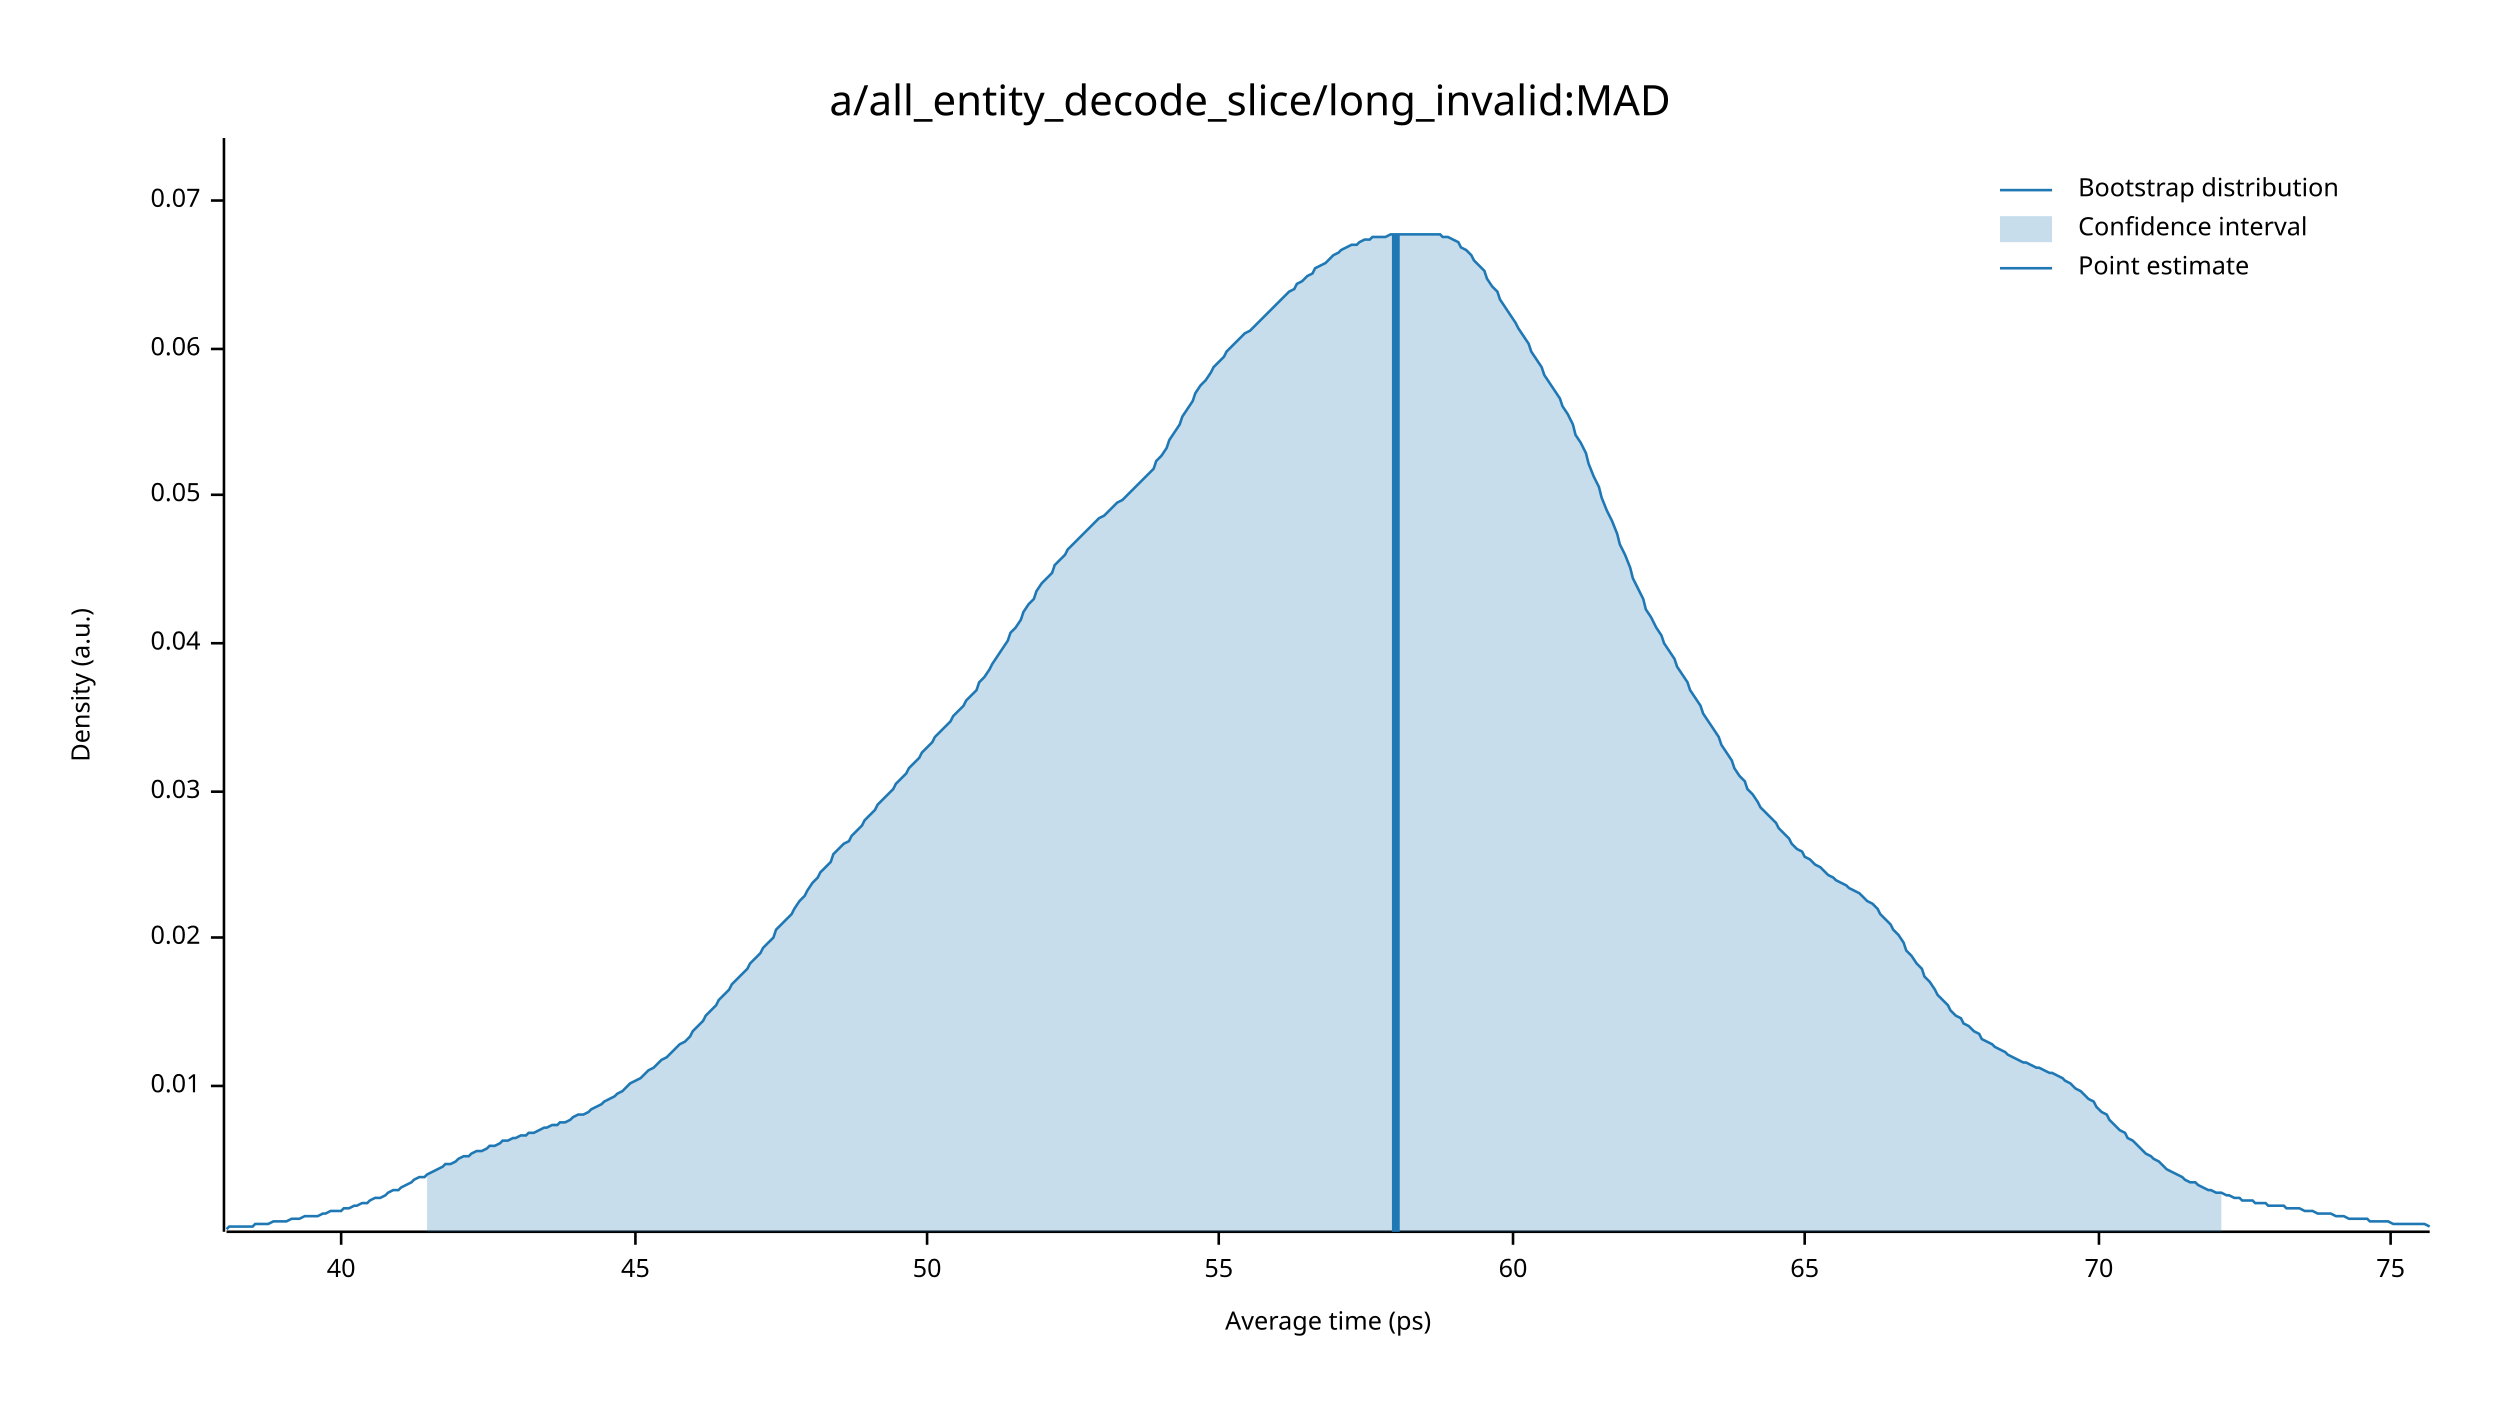
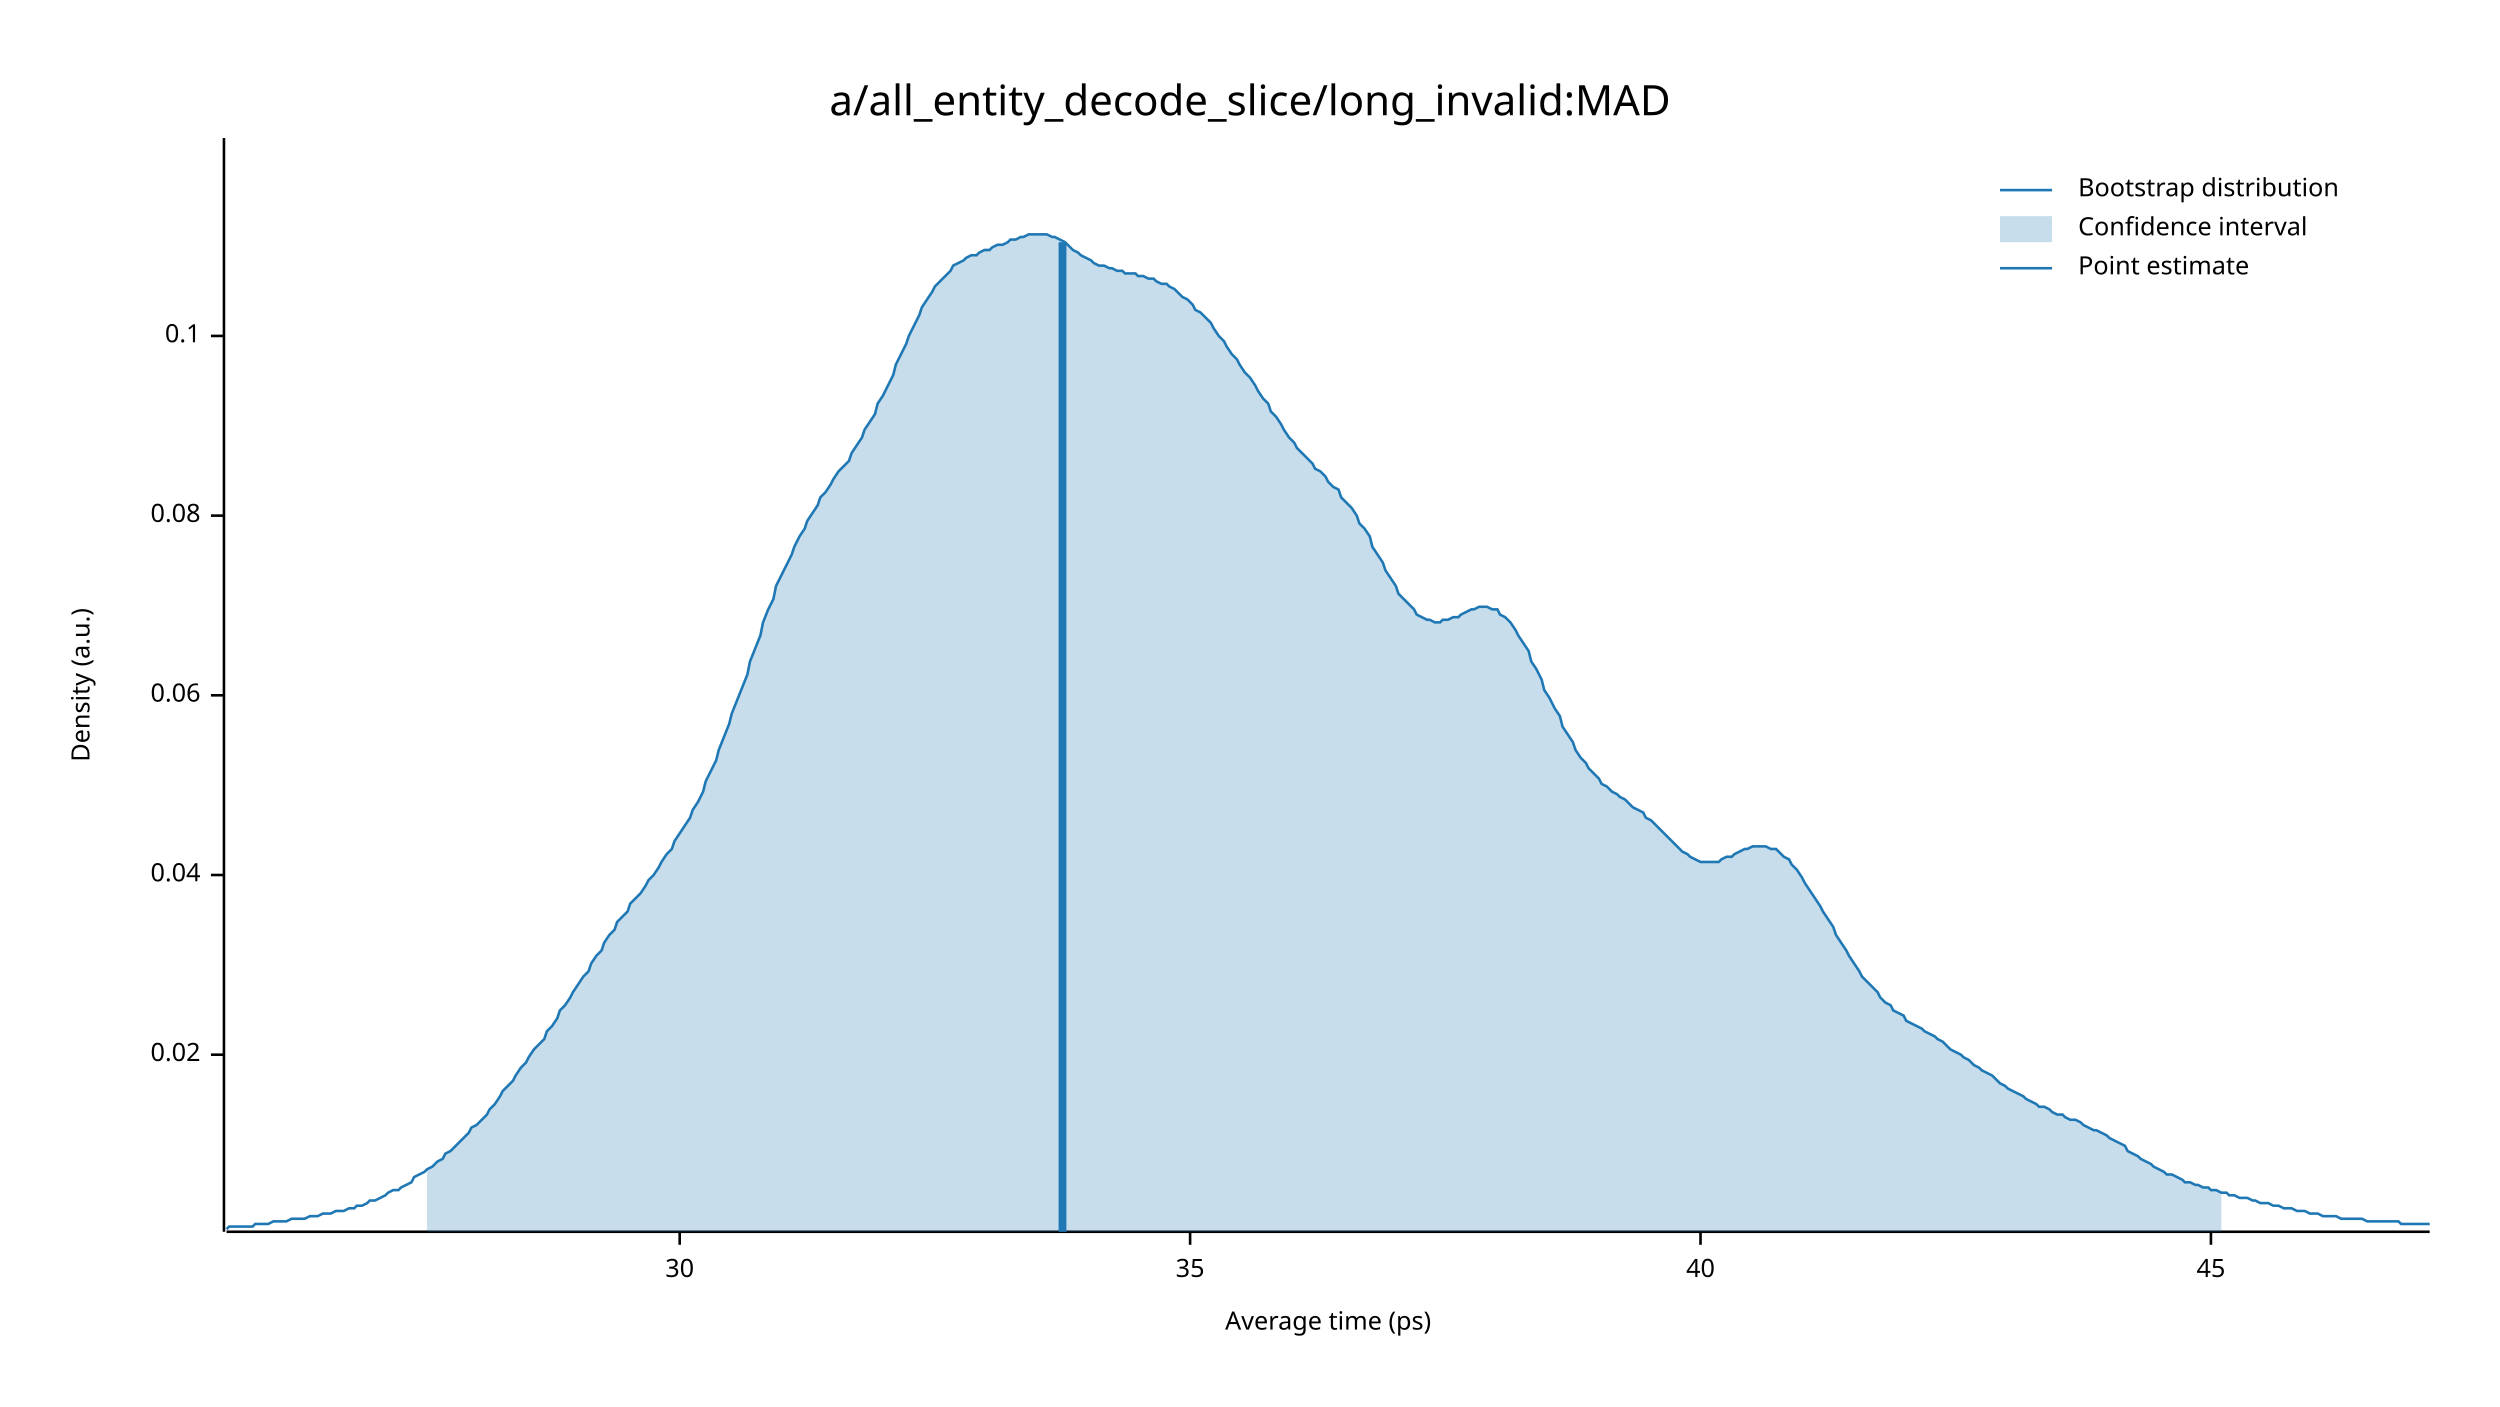
<svg xmlns="http://www.w3.org/2000/svg" width="960" height="540" viewBox="0 0 960 540">
  <text x="480" y="32" dy="0.76em" text-anchor="middle" font-family="sans-serif" font-size="16.129" opacity="1" fill="#000000">
a/all_entity_decode_slice/long_invalid:MAD
</text>
  <text x="27" y="263" dy="0.76em" text-anchor="middle" font-family="sans-serif" font-size="9.677" opacity="1" fill="#000000" transform="rotate(270, 27, 263)">
Density (a.u.)
</text>
  <text x="510" y="513" dy="-0.5ex" text-anchor="middle" font-family="sans-serif" font-size="9.677" opacity="1" fill="#000000">
Average time (ps)
</text>
  <polyline fill="none" opacity="1" stroke="#000000" stroke-width="1" points="86,53 86,473 " />
-   <text x="77" y="417" dy="0.5ex" text-anchor="end" font-family="sans-serif" font-size="9.677" opacity="1" fill="#000000">
- 0.01
- </text>
-   <polyline fill="none" opacity="1" stroke="#000000" stroke-width="1" points="81,417 86,417 " />
-   <text x="77" y="360" dy="0.5ex" text-anchor="end" font-family="sans-serif" font-size="9.677" opacity="1" fill="#000000">
+   <text x="77" y="405" dy="0.5ex" text-anchor="end" font-family="sans-serif" font-size="9.677" opacity="1" fill="#000000">
0.02
</text>
-   <polyline fill="none" opacity="1" stroke="#000000" stroke-width="1" points="81,360 86,360 " />
-   <text x="77" y="304" dy="0.5ex" text-anchor="end" font-family="sans-serif" font-size="9.677" opacity="1" fill="#000000">
- 0.03
- </text>
-   <polyline fill="none" opacity="1" stroke="#000000" stroke-width="1" points="81,304 86,304 " />
-   <text x="77" y="247" dy="0.5ex" text-anchor="end" font-family="sans-serif" font-size="9.677" opacity="1" fill="#000000">
+   <polyline fill="none" opacity="1" stroke="#000000" stroke-width="1" points="81,405 86,405 " />
+   <text x="77" y="336" dy="0.5ex" text-anchor="end" font-family="sans-serif" font-size="9.677" opacity="1" fill="#000000">
0.04
</text>
-   <polyline fill="none" opacity="1" stroke="#000000" stroke-width="1" points="81,247 86,247 " />
-   <text x="77" y="190" dy="0.5ex" text-anchor="end" font-family="sans-serif" font-size="9.677" opacity="1" fill="#000000">
- 0.05
- </text>
-   <polyline fill="none" opacity="1" stroke="#000000" stroke-width="1" points="81,190 86,190 " />
-   <text x="77" y="134" dy="0.5ex" text-anchor="end" font-family="sans-serif" font-size="9.677" opacity="1" fill="#000000">
+   <polyline fill="none" opacity="1" stroke="#000000" stroke-width="1" points="81,336 86,336 " />
+   <text x="77" y="267" dy="0.5ex" text-anchor="end" font-family="sans-serif" font-size="9.677" opacity="1" fill="#000000">
0.06
</text>
-   <polyline fill="none" opacity="1" stroke="#000000" stroke-width="1" points="81,134 86,134 " />
-   <text x="77" y="77" dy="0.5ex" text-anchor="end" font-family="sans-serif" font-size="9.677" opacity="1" fill="#000000">
- 0.07
+   <polyline fill="none" opacity="1" stroke="#000000" stroke-width="1" points="81,267 86,267 " />
+   <text x="77" y="198" dy="0.5ex" text-anchor="end" font-family="sans-serif" font-size="9.677" opacity="1" fill="#000000">
+ 0.08
</text>
-   <polyline fill="none" opacity="1" stroke="#000000" stroke-width="1" points="81,77 86,77 " />
+   <polyline fill="none" opacity="1" stroke="#000000" stroke-width="1" points="81,198 86,198 " />
+   <text x="77" y="129" dy="0.5ex" text-anchor="end" font-family="sans-serif" font-size="9.677" opacity="1" fill="#000000">
+ 0.1
+ </text>
+   <polyline fill="none" opacity="1" stroke="#000000" stroke-width="1" points="81,129 86,129 " />
  <polyline fill="none" opacity="1" stroke="#000000" stroke-width="1" points="87,473 933,473 " />
-   <text x="131" y="483" dy="0.76em" text-anchor="middle" font-family="sans-serif" font-size="9.677" opacity="1" fill="#000000">
+   <text x="261" y="483" dy="0.76em" text-anchor="middle" font-family="sans-serif" font-size="9.677" opacity="1" fill="#000000">
+ 30
+ </text>
+   <polyline fill="none" opacity="1" stroke="#000000" stroke-width="1" points="261,473 261,478 " />
+   <text x="457" y="483" dy="0.76em" text-anchor="middle" font-family="sans-serif" font-size="9.677" opacity="1" fill="#000000">
+ 35
+ </text>
+   <polyline fill="none" opacity="1" stroke="#000000" stroke-width="1" points="457,473 457,478 " />
+   <text x="653" y="483" dy="0.76em" text-anchor="middle" font-family="sans-serif" font-size="9.677" opacity="1" fill="#000000">
40
</text>
-   <polyline fill="none" opacity="1" stroke="#000000" stroke-width="1" points="131,473 131,478 " />
-   <text x="244" y="483" dy="0.76em" text-anchor="middle" font-family="sans-serif" font-size="9.677" opacity="1" fill="#000000">
+   <polyline fill="none" opacity="1" stroke="#000000" stroke-width="1" points="653,473 653,478 " />
+   <text x="849" y="483" dy="0.76em" text-anchor="middle" font-family="sans-serif" font-size="9.677" opacity="1" fill="#000000">
45
</text>
-   <polyline fill="none" opacity="1" stroke="#000000" stroke-width="1" points="244,473 244,478 " />
-   <text x="356" y="483" dy="0.76em" text-anchor="middle" font-family="sans-serif" font-size="9.677" opacity="1" fill="#000000">
- 50
- </text>
-   <polyline fill="none" opacity="1" stroke="#000000" stroke-width="1" points="356,473 356,478 " />
-   <text x="468" y="483" dy="0.76em" text-anchor="middle" font-family="sans-serif" font-size="9.677" opacity="1" fill="#000000">
- 55
- </text>
-   <polyline fill="none" opacity="1" stroke="#000000" stroke-width="1" points="468,473 468,478 " />
-   <text x="581" y="483" dy="0.76em" text-anchor="middle" font-family="sans-serif" font-size="9.677" opacity="1" fill="#000000">
- 60
- </text>
-   <polyline fill="none" opacity="1" stroke="#000000" stroke-width="1" points="581,473 581,478 " />
-   <text x="693" y="483" dy="0.76em" text-anchor="middle" font-family="sans-serif" font-size="9.677" opacity="1" fill="#000000">
- 65
- </text>
-   <polyline fill="none" opacity="1" stroke="#000000" stroke-width="1" points="693,473 693,478 " />
-   <text x="806" y="483" dy="0.76em" text-anchor="middle" font-family="sans-serif" font-size="9.677" opacity="1" fill="#000000">
- 70
- </text>
-   <polyline fill="none" opacity="1" stroke="#000000" stroke-width="1" points="806,473 806,478 " />
-   <text x="918" y="483" dy="0.76em" text-anchor="middle" font-family="sans-serif" font-size="9.677" opacity="1" fill="#000000">
- 75
- </text>
-   <polyline fill="none" opacity="1" stroke="#000000" stroke-width="1" points="918,473 918,478 " />
-   <polyline fill="none" opacity="1" stroke="#1F78B4" stroke-width="1" points="87,472 88,471 90,471 92,471 93,471 95,471 97,471 98,470 100,470 102,470 103,470 105,469 107,469 109,469 110,469 112,468 114,468 115,468 117,467 119,467 120,467 122,467 124,466 125,466 127,465 129,465 131,465 132,464 134,464 136,463 137,463 139,462 141,462 142,461 144,460 146,460 148,459 149,458 151,457 153,457 154,456 156,455 158,454 159,453 161,452 163,452 164,451 166,450 168,449 170,448 171,447 173,447 175,446 176,445 178,444 180,444 181,443 183,442 185,442 187,441 188,440 190,440 192,439 193,438 195,438 197,437 198,437 200,436 202,436 203,435 205,435 207,434 209,433 210,433 212,432 214,432 215,431 217,431 219,430 220,429 222,428 224,428 226,427 227,426 229,425 231,424 232,423 234,422 236,421 237,420 239,419 241,417 242,416 244,415 246,414 248,412 249,411 251,410 253,408 254,407 256,406 258,404 259,403 261,401 263,400 265,398 266,396 268,394 270,392 271,390 273,388 275,386 276,384 278,382 280,380 281,378 283,376 285,374 287,372 288,370 290,368 292,366 293,364 295,362 297,360 298,357 300,355 302,353 304,351 305,349 307,346 309,344 310,342 312,339 314,337 315,335 317,333 319,331 320,328 322,326 324,324 326,323 327,321 329,319 331,317 332,315 334,313 336,311 337,309 339,307 341,305 343,303 344,301 346,299 348,297 349,295 351,293 353,291 354,289 356,287 358,285 359,283 361,281 363,279 365,277 366,275 368,273 370,271 371,269 373,267 375,265 376,262 378,260 380,257 381,255 383,252 385,249 387,246 388,243 390,241 392,238 393,235 395,232 397,230 398,227 400,224 402,222 404,220 405,217 407,215 409,213 410,211 412,209 414,207 415,206 417,204 419,202 420,201 422,199 424,198 426,196 427,195 429,193 431,192 432,191 434,189 436,187 437,186 439,184 441,182 443,180 444,177 446,175 448,172 449,169 451,166 453,163 454,160 456,157 458,154 459,151 461,148 463,146 465,143 466,141 468,139 470,137 471,135 473,133 475,131 476,130 478,128 480,127 482,125 483,124 485,122 487,120 488,119 490,117 492,115 493,114 495,112 497,111 498,109 500,108 502,106 504,105 505,103 507,102 509,101 510,100 512,98 514,97 515,96 517,95 519,94 521,94 522,93 524,92 526,92 527,91 529,91 531,91 532,91 534,90 536,90 537,90 539,90 541,90 543,90 544,90 546,90 548,90 549,90 551,90 553,90 554,91 556,91 558,92 560,93 561,95 563,96 565,98 566,100 568,102 570,104 571,107 573,110 575,112 576,115 578,118 580,121 582,124 583,126 585,129 587,132 588,135 590,138 592,141 593,144 595,147 597,150 599,153 600,156 602,159 604,163 605,167 607,170 609,174 610,178 612,183 614,187 615,191 617,196 619,200 621,205 622,209 624,213 626,218 627,222 629,226 631,230 632,234 634,237 636,241 638,244 639,247 641,250 643,253 644,256 646,259 648,262 649,265 651,268 653,271 654,274 656,277 658,280 660,283 661,286 663,289 665,292 666,295 668,298 670,300 671,303 673,305 675,308 676,310 678,312 680,314 682,316 683,318 685,320 687,322 688,324 690,326 692,327 693,329 695,330 697,332 699,333 700,334 702,336 704,337 705,338 707,339 709,340 710,341 712,342 714,343 715,344 717,346 719,347 721,349 722,351 724,353 726,355 727,357 729,359 731,362 732,365 734,367 736,370 738,372 739,375 741,377 743,380 744,382 746,384 748,386 749,388 751,390 753,391 754,393 756,394 758,396 760,397 761,399 763,400 765,401 766,402 768,403 770,404 771,405 773,406 775,407 777,408 778,408 780,409 782,410 783,410 785,411 787,412 788,412 790,413 792,414 793,415 795,416 797,418 799,419 800,420 802,422 804,423 805,425 807,427 809,428 810,430 812,432 814,434 816,435 817,437 819,438 821,440 822,441 824,443 826,444 827,445 829,446 831,448 832,449 834,450 836,451 838,452 839,453 841,454 843,454 844,455 846,456 848,457 849,457 851,458 853,458 855,459 856,459 858,460 860,460 861,461 863,461 865,461 866,462 868,462 870,462 871,463 873,463 875,463 877,463 878,464 880,464 882,464 883,464 885,465 887,465 888,465 890,466 892,466 894,466 895,466 897,467 899,467 900,467 902,468 904,468 905,468 907,468 909,468 910,469 912,469 914,469 916,469 917,469 919,470 921,470 922,470 924,470 926,470 927,470 929,470 931,470 933,471 " />
-   <polygon opacity="0.25" fill="#1F78B4" points="164,451 166,450 168,449 170,448 171,447 173,447 175,446 176,445 178,444 180,444 181,443 183,442 185,442 187,441 188,440 190,440 192,439 193,438 195,438 197,437 198,437 200,436 202,436 203,435 205,435 207,434 209,433 210,433 212,432 214,432 215,431 217,431 219,430 220,429 222,428 224,428 226,427 227,426 229,425 231,424 232,423 234,422 236,421 237,420 239,419 241,417 242,416 244,415 246,414 248,412 249,411 251,410 253,408 254,407 256,406 258,404 259,403 261,401 263,400 265,398 266,396 268,394 270,392 271,390 273,388 275,386 276,384 278,382 280,380 281,378 283,376 285,374 287,372 288,370 290,368 292,366 293,364 295,362 297,360 298,357 300,355 302,353 304,351 305,349 307,346 309,344 310,342 312,339 314,337 315,335 317,333 319,331 320,328 322,326 324,324 326,323 327,321 329,319 331,317 332,315 334,313 336,311 337,309 339,307 341,305 343,303 344,301 346,299 348,297 349,295 351,293 353,291 354,289 356,287 358,285 359,283 361,281 363,279 365,277 366,275 368,273 370,271 371,269 373,267 375,265 376,262 378,260 380,257 381,255 383,252 385,249 387,246 388,243 390,241 392,238 393,235 395,232 397,230 398,227 400,224 402,222 404,220 405,217 407,215 409,213 410,211 412,209 414,207 415,206 417,204 419,202 420,201 422,199 424,198 426,196 427,195 429,193 431,192 432,191 434,189 436,187 437,186 439,184 441,182 443,180 444,177 446,175 448,172 449,169 451,166 453,163 454,160 456,157 458,154 459,151 461,148 463,146 465,143 466,141 468,139 470,137 471,135 473,133 475,131 476,130 478,128 480,127 482,125 483,124 485,122 487,120 488,119 490,117 492,115 493,114 495,112 497,111 498,109 500,108 502,106 504,105 505,103 507,102 509,101 510,100 512,98 514,97 515,96 517,95 519,94 521,94 522,93 524,92 526,92 527,91 529,91 531,91 532,91 534,90 536,90 537,90 539,90 541,90 543,90 544,90 546,90 548,90 549,90 551,90 553,90 554,91 556,91 558,92 560,93 561,95 563,96 565,98 566,100 568,102 570,104 571,107 573,110 575,112 576,115 578,118 580,121 582,124 583,126 585,129 587,132 588,135 590,138 592,141 593,144 595,147 597,150 599,153 600,156 602,159 604,163 605,167 607,170 609,174 610,178 612,183 614,187 615,191 617,196 619,200 621,205 622,209 624,213 626,218 627,222 629,226 631,230 632,234 634,237 636,241 638,244 639,247 641,250 643,253 644,256 646,259 648,262 649,265 651,268 653,271 654,274 656,277 658,280 660,283 661,286 663,289 665,292 666,295 668,298 670,300 671,303 673,305 675,308 676,310 678,312 680,314 682,316 683,318 685,320 687,322 688,324 690,326 692,327 693,329 695,330 697,332 699,333 700,334 702,336 704,337 705,338 707,339 709,340 710,341 712,342 714,343 715,344 717,346 719,347 721,349 722,351 724,353 726,355 727,357 729,359 731,362 732,365 734,367 736,370 738,372 739,375 741,377 743,380 744,382 746,384 748,386 749,388 751,390 753,391 754,393 756,394 758,396 760,397 761,399 763,400 765,401 766,402 768,403 770,404 771,405 773,406 775,407 777,408 778,408 780,409 782,410 783,410 785,411 787,412 788,412 790,413 792,414 793,415 795,416 797,418 799,419 800,420 802,422 804,423 805,425 807,427 809,428 810,430 812,432 814,434 816,435 817,437 819,438 821,440 822,441 824,443 826,444 827,445 829,446 831,448 832,449 834,450 836,451 838,452 839,453 841,454 843,454 844,455 846,456 848,457 849,457 851,458 853,458 853,473 164,473 " />
-   <polyline fill="none" opacity="1" stroke="#1F78B4" stroke-width="3" points="536,473 536,90 " />
+   <polyline fill="none" opacity="1" stroke="#000000" stroke-width="1" points="849,473 849,478 " />
+   <polyline fill="none" opacity="1" stroke="#1F78B4" stroke-width="1" points="87,472 88,471 90,471 92,471 93,471 95,471 97,471 98,470 100,470 102,470 103,470 105,469 107,469 109,469 110,469 112,468 114,468 115,468 117,468 119,467 120,467 122,467 124,466 125,466 127,466 129,465 131,465 132,465 134,464 136,464 137,463 139,463 141,462 142,461 144,461 146,460 148,459 149,458 151,457 153,457 154,456 156,455 158,454 159,452 161,451 163,450 164,449 166,448 168,446 170,445 171,443 173,442 175,440 176,439 178,437 180,435 181,433 183,432 185,430 187,428 188,426 190,424 192,421 193,419 195,417 197,415 198,413 200,410 202,408 203,406 205,403 207,401 209,399 210,396 212,394 214,391 215,388 217,386 219,383 220,381 222,378 224,375 226,373 227,370 229,367 231,365 232,362 234,359 236,357 237,354 239,352 241,350 242,347 244,345 246,343 248,340 249,338 251,336 253,333 254,331 256,328 258,326 259,323 261,320 263,317 265,314 266,311 268,308 270,304 271,300 273,296 275,292 276,288 278,283 280,278 281,274 283,269 285,264 287,259 288,254 290,249 292,244 293,239 295,234 297,230 298,225 300,221 302,217 304,213 305,210 307,206 309,203 310,200 312,197 314,194 315,191 317,189 319,186 320,184 322,181 324,179 326,177 327,174 329,171 331,168 332,165 334,162 336,159 337,155 339,152 341,148 343,144 344,140 346,136 348,132 349,129 351,125 353,121 354,118 356,115 358,112 359,110 361,108 363,106 365,104 366,102 368,101 370,100 371,99 373,98 375,98 376,97 378,96 380,96 381,95 383,94 385,94 387,93 388,92 390,92 392,91 393,91 395,90 397,90 398,90 400,90 402,90 404,91 405,91 407,92 409,93 410,94 412,96 414,97 415,98 417,99 419,100 420,101 422,102 424,102 426,103 427,103 429,104 431,104 432,105 434,105 436,105 437,106 439,106 441,107 443,107 444,108 446,109 448,109 449,110 451,111 453,113 454,114 456,115 458,117 459,119 461,120 463,122 465,124 466,126 468,129 470,131 471,133 473,136 475,138 476,140 478,143 480,145 482,148 483,150 485,153 487,155 488,158 490,160 492,163 493,165 495,168 497,170 498,172 500,174 502,176 504,178 505,180 507,181 509,183 510,185 512,187 514,188 515,191 517,193 519,195 521,198 522,201 524,203 526,206 527,210 529,213 531,216 532,219 534,222 536,225 537,228 539,230 541,232 543,234 544,236 546,237 548,238 549,238 551,239 553,239 554,238 556,238 558,237 560,237 561,236 563,235 565,234 566,234 568,233 570,233 571,233 573,234 575,234 576,236 578,237 580,239 582,242 583,244 585,247 587,250 588,254 590,257 592,261 593,265 595,268 597,272 599,275 600,279 602,282 604,285 605,288 607,291 609,293 610,295 612,297 614,299 615,301 617,302 619,304 621,305 622,306 624,307 626,309 627,310 629,311 631,312 632,314 634,315 636,317 638,319 639,320 641,322 643,324 644,325 646,327 648,328 649,329 651,330 653,331 654,331 656,331 658,331 660,331 661,330 663,329 665,329 666,328 668,327 670,326 671,326 673,325 675,325 676,325 678,325 680,326 682,326 683,327 685,329 687,330 688,332 690,334 692,337 693,339 695,342 697,345 699,348 700,350 702,353 704,356 705,359 707,362 709,365 710,367 712,370 714,373 715,375 717,377 719,379 721,381 722,383 724,385 726,386 727,388 729,389 731,390 732,392 734,393 736,394 738,395 739,396 741,397 743,398 744,399 746,400 748,402 749,403 751,404 753,405 754,406 756,407 758,409 760,410 761,411 763,412 765,413 766,414 768,416 770,417 771,418 773,419 775,420 777,421 778,422 780,423 782,424 783,425 785,425 787,426 788,427 790,428 792,428 793,429 795,430 797,430 799,431 800,432 802,433 804,434 805,434 807,435 809,436 810,437 812,438 814,439 816,440 817,442 819,443 821,444 822,445 824,446 826,447 827,448 829,449 831,450 832,451 834,451 836,452 838,453 839,454 841,454 843,455 844,455 846,456 848,456 849,457 851,457 853,458 855,458 856,459 858,459 860,460 861,460 863,460 865,461 866,461 868,462 870,462 871,462 873,463 875,463 877,464 878,464 880,464 882,465 883,465 885,465 887,466 888,466 890,466 892,467 894,467 895,467 897,467 899,468 900,468 902,468 904,468 905,468 907,468 909,469 910,469 912,469 914,469 916,469 917,469 919,469 921,469 922,470 924,470 926,470 927,470 929,470 931,470 933,470 " />
+   <polygon opacity="0.25" fill="#1F78B4" points="164,449 166,448 168,446 170,445 171,443 173,442 175,440 176,439 178,437 180,435 181,433 183,432 185,430 187,428 188,426 190,424 192,421 193,419 195,417 197,415 198,413 200,410 202,408 203,406 205,403 207,401 209,399 210,396 212,394 214,391 215,388 217,386 219,383 220,381 222,378 224,375 226,373 227,370 229,367 231,365 232,362 234,359 236,357 237,354 239,352 241,350 242,347 244,345 246,343 248,340 249,338 251,336 253,333 254,331 256,328 258,326 259,323 261,320 263,317 265,314 266,311 268,308 270,304 271,300 273,296 275,292 276,288 278,283 280,278 281,274 283,269 285,264 287,259 288,254 290,249 292,244 293,239 295,234 297,230 298,225 300,221 302,217 304,213 305,210 307,206 309,203 310,200 312,197 314,194 315,191 317,189 319,186 320,184 322,181 324,179 326,177 327,174 329,171 331,168 332,165 334,162 336,159 337,155 339,152 341,148 343,144 344,140 346,136 348,132 349,129 351,125 353,121 354,118 356,115 358,112 359,110 361,108 363,106 365,104 366,102 368,101 370,100 371,99 373,98 375,98 376,97 378,96 380,96 381,95 383,94 385,94 387,93 388,92 390,92 392,91 393,91 395,90 397,90 398,90 400,90 402,90 404,91 405,91 407,92 409,93 410,94 412,96 414,97 415,98 417,99 419,100 420,101 422,102 424,102 426,103 427,103 429,104 431,104 432,105 434,105 436,105 437,106 439,106 441,107 443,107 444,108 446,109 448,109 449,110 451,111 453,113 454,114 456,115 458,117 459,119 461,120 463,122 465,124 466,126 468,129 470,131 471,133 473,136 475,138 476,140 478,143 480,145 482,148 483,150 485,153 487,155 488,158 490,160 492,163 493,165 495,168 497,170 498,172 500,174 502,176 504,178 505,180 507,181 509,183 510,185 512,187 514,188 515,191 517,193 519,195 521,198 522,201 524,203 526,206 527,210 529,213 531,216 532,219 534,222 536,225 537,228 539,230 541,232 543,234 544,236 546,237 548,238 549,238 551,239 553,239 554,238 556,238 558,237 560,237 561,236 563,235 565,234 566,234 568,233 570,233 571,233 573,234 575,234 576,236 578,237 580,239 582,242 583,244 585,247 587,250 588,254 590,257 592,261 593,265 595,268 597,272 599,275 600,279 602,282 604,285 605,288 607,291 609,293 610,295 612,297 614,299 615,301 617,302 619,304 621,305 622,306 624,307 626,309 627,310 629,311 631,312 632,314 634,315 636,317 638,319 639,320 641,322 643,324 644,325 646,327 648,328 649,329 651,330 653,331 654,331 656,331 658,331 660,331 661,330 663,329 665,329 666,328 668,327 670,326 671,326 673,325 675,325 676,325 678,325 680,326 682,326 683,327 685,329 687,330 688,332 690,334 692,337 693,339 695,342 697,345 699,348 700,350 702,353 704,356 705,359 707,362 709,365 710,367 712,370 714,373 715,375 717,377 719,379 721,381 722,383 724,385 726,386 727,388 729,389 731,390 732,392 734,393 736,394 738,395 739,396 741,397 743,398 744,399 746,400 748,402 749,403 751,404 753,405 754,406 756,407 758,409 760,410 761,411 763,412 765,413 766,414 768,416 770,417 771,418 773,419 775,420 777,421 778,422 780,423 782,424 783,425 785,425 787,426 788,427 790,428 792,428 793,429 795,430 797,430 799,431 800,432 802,433 804,434 805,434 807,435 809,436 810,437 812,438 814,439 816,440 817,442 819,443 821,444 822,445 824,446 826,447 827,448 829,449 831,450 832,451 834,451 836,452 838,453 839,454 841,454 843,455 844,455 846,456 848,456 849,457 851,457 853,458 853,473 164,473 " />
+   <polyline fill="none" opacity="1" stroke="#1F78B4" stroke-width="3" points="408,473 408,93 " />
  <text x="798" y="68" dy="0.76em" text-anchor="start" font-family="sans-serif" font-size="9.677" opacity="1" fill="#000000">
Bootstrap distribution
</text>
  <text x="798" y="83" dy="0.76em" text-anchor="start" font-family="sans-serif" font-size="9.677" opacity="1" fill="#000000">
Confidence interval
</text>
  <text x="798" y="98" dy="0.76em" text-anchor="start" font-family="sans-serif" font-size="9.677" opacity="1" fill="#000000">
Point estimate
</text>
  <polyline fill="none" opacity="1" stroke="#1F78B4" stroke-width="1" points="768,73 788,73 " />
  <rect x="768" y="83" width="20" height="10" opacity="0.25" fill="#1F78B4" stroke="none" />
  <polyline fill="none" opacity="1" stroke="#1F78B4" stroke-width="1" points="768,103 788,103 " />
</svg>
